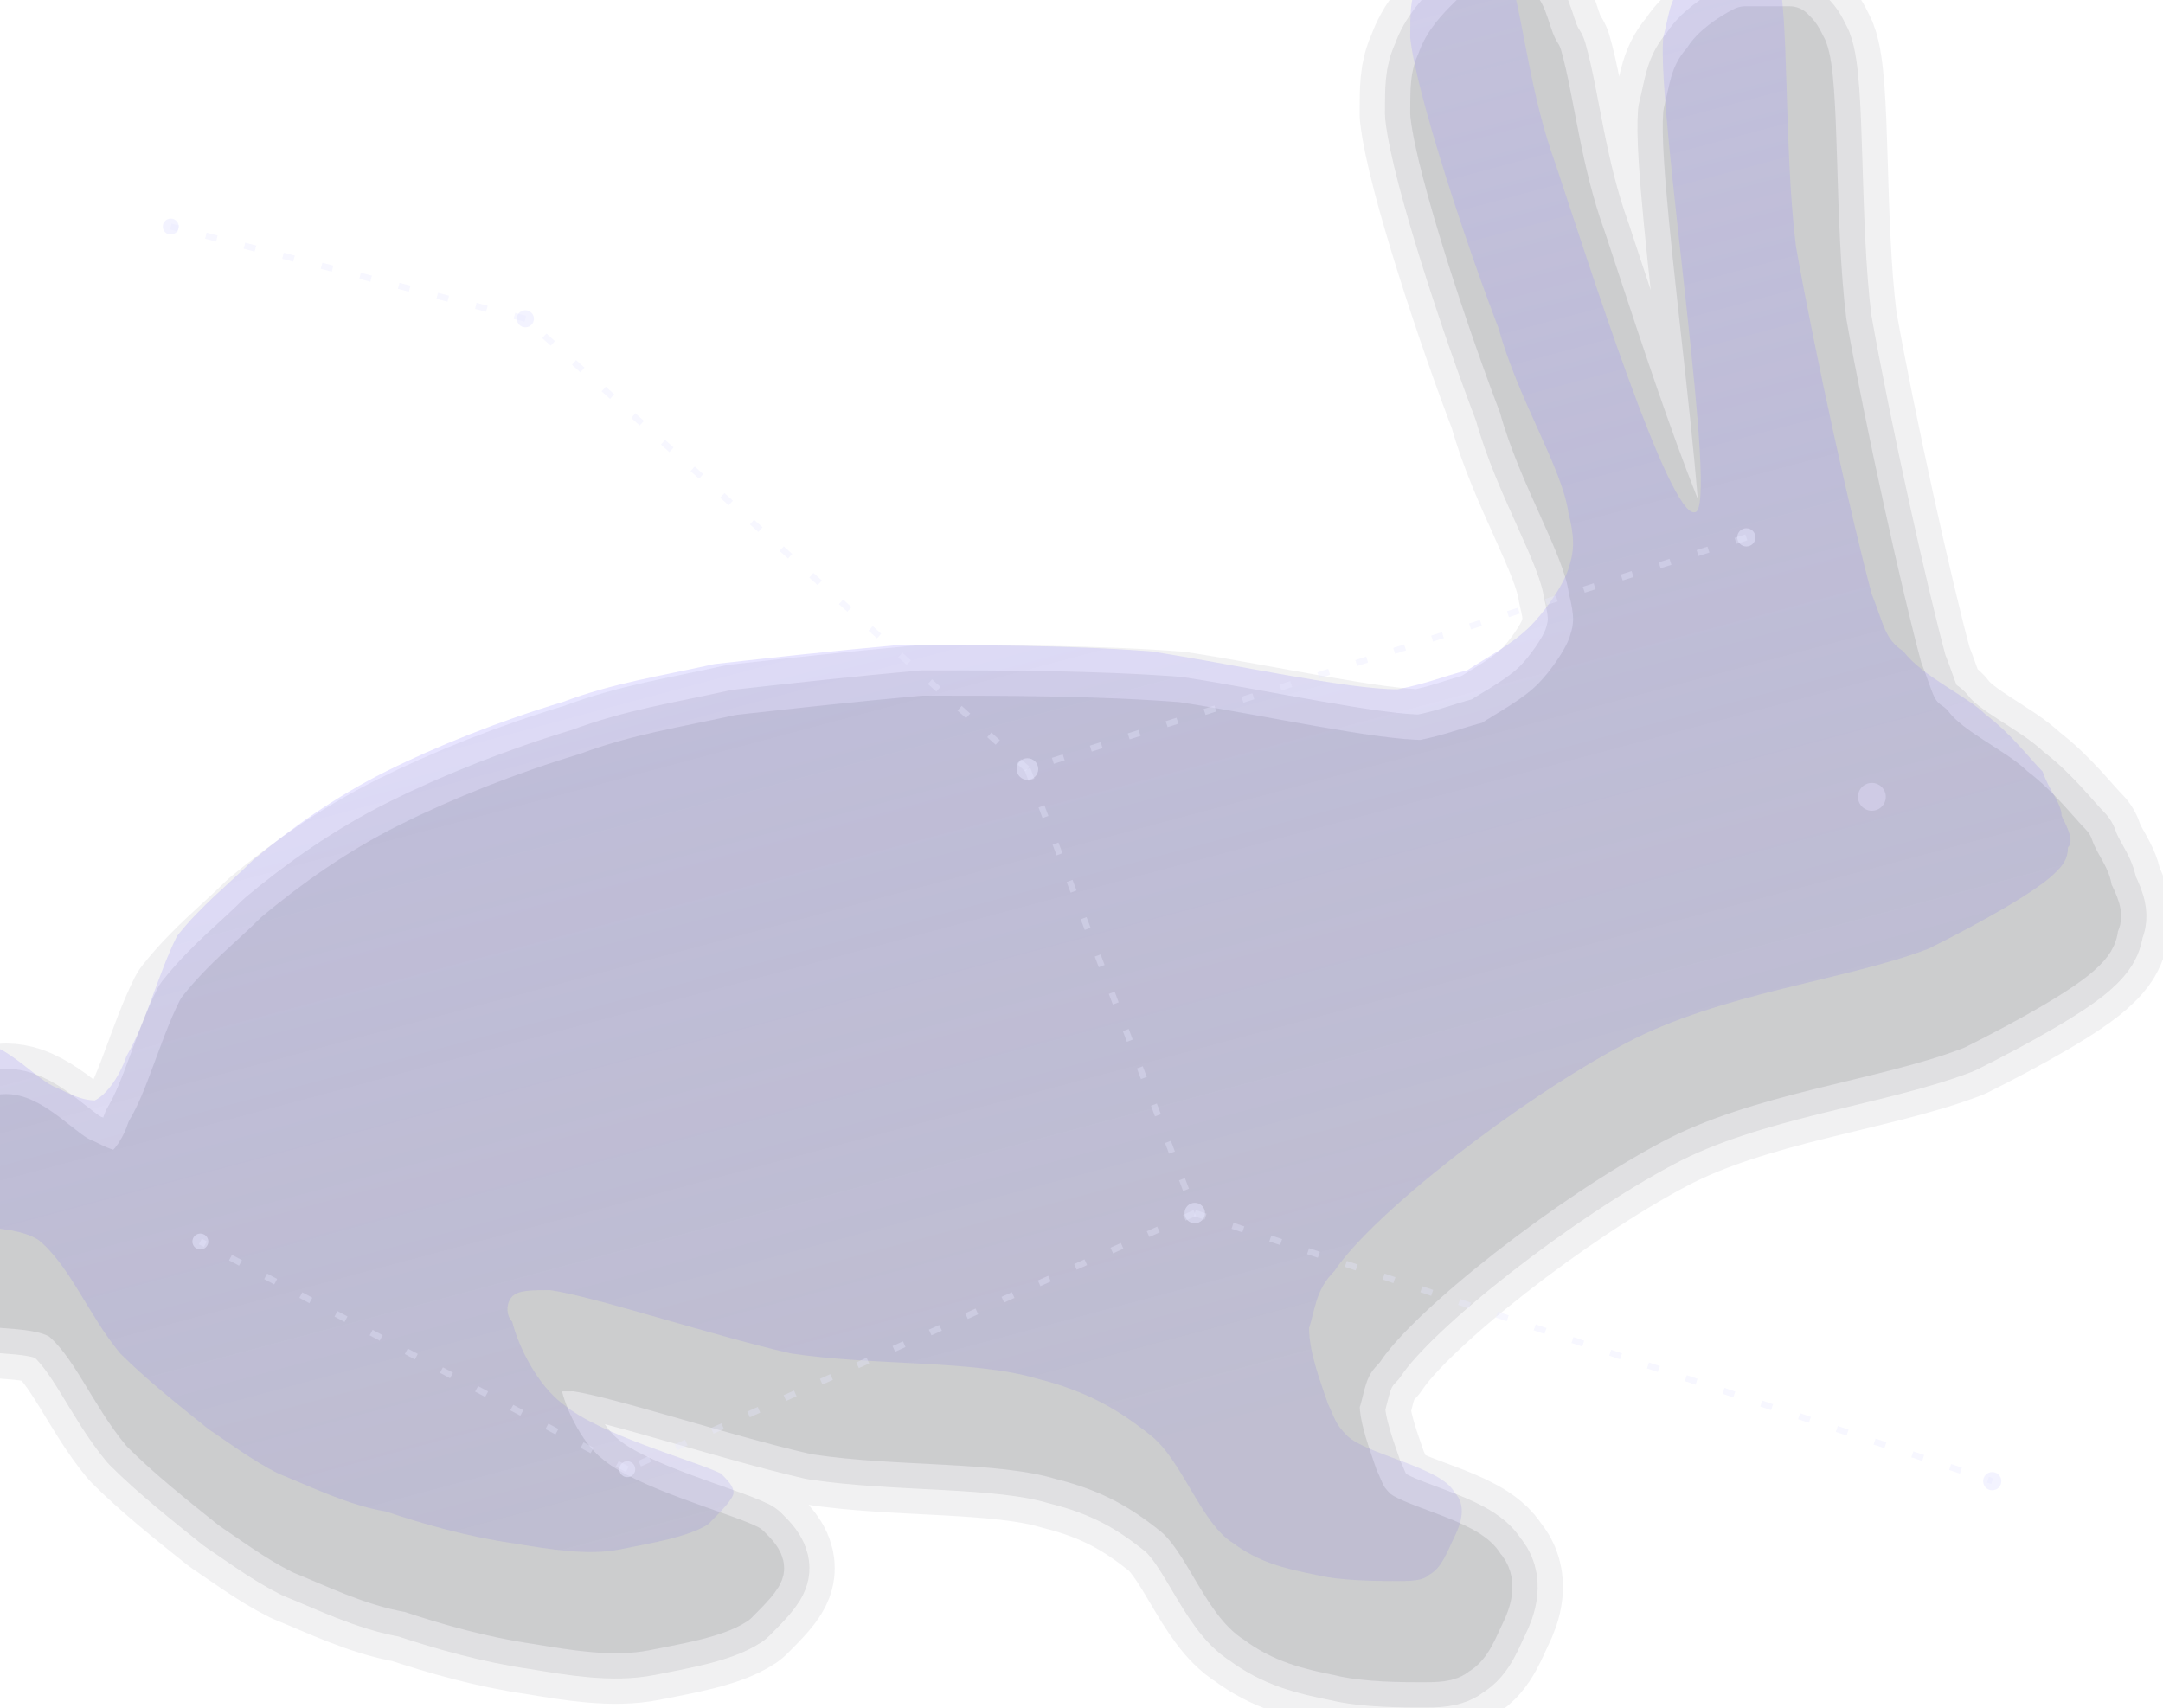
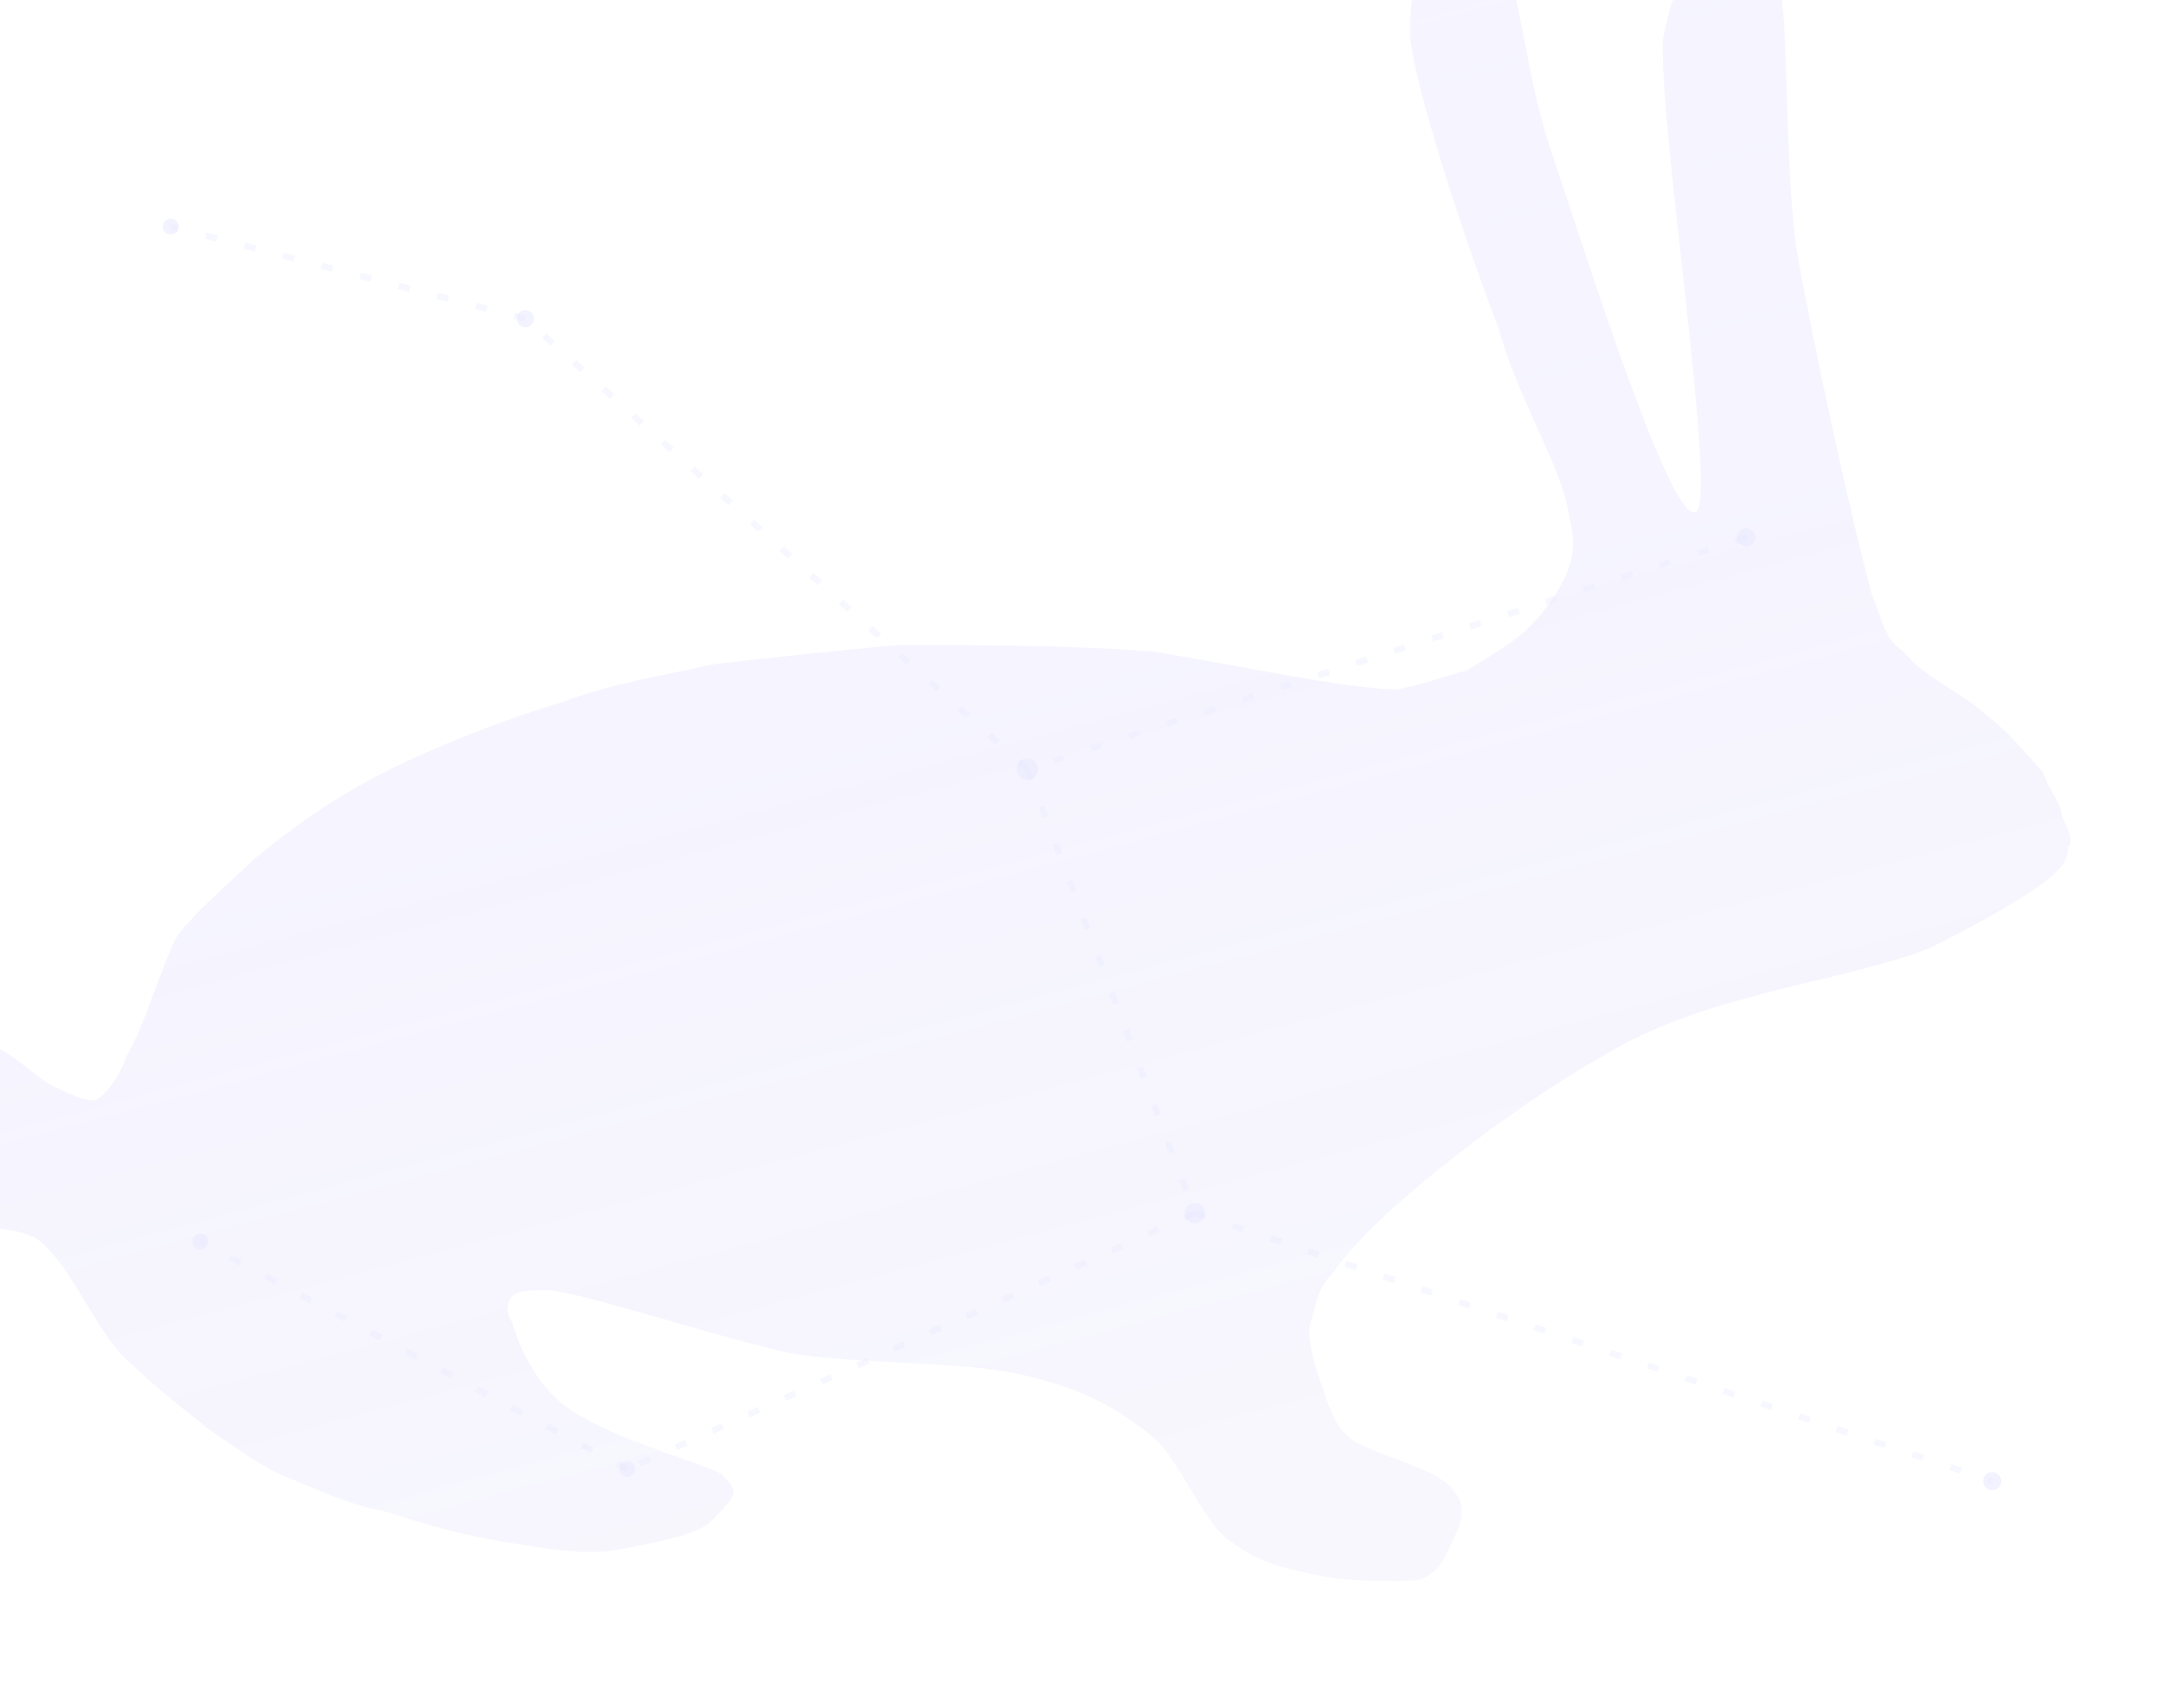
<svg xmlns="http://www.w3.org/2000/svg" viewBox="0 0 380 300" width="380" height="300">
  <defs>
    <linearGradient id="a1" x1="0" y1="0" x2=".35" y2="1">
      <stop offset="0" stop-color="#c4bcff" stop-opacity="0.32" />
      <stop offset=".55" stop-color="#8a7cff" stop-opacity="0.2" />
      <stop offset="1" stop-color="#6a5ae6" stop-opacity="0.13" />
    </linearGradient>
-     <clipPath id="a2">
-       <path d="M344 153C341 156 332 161 324 165C311 170 291 172 276 180C259 189 236 207 230 216C227 219 227 222 226 225C226 229 228 234 229 237C230 239 230 240 232 242C235 245 247 247 249 251C251 253 250 256 249 258C248 260 247 263 245 264C244 265 242 265 240 265C237 265 231 265 227 264C222 263 218 262 214 259C209 256 206 246 201 242C196 238 191 235 183 233C173 230 157 231 144 229C131 226 113 220 106 219C103 219 101 219 100 220C99 221 99 223 100 224C101 228 104 234 108 237C114 242 129 246 133 248C134 249 135 250 135 251C135 252 133 254 131 256C128 258 122 259 117 260C112 261 106 260 100 259C93 258 86 256 80 254C74 253 68 250 63 248C59 246 55 243 52 241C47 237 42 233 38 229C33 223 30 215 25 211C20 208 11 210 7 207C4 204 3 198 2 195C2 192 2 191 3 189C4 187 6 185 8 183C10 182 13 180 16 180C20 180 25 186 28 187C30 188 32 189 34 189C36 188 38 185 39 182C42 177 44 169 47 163C51 158 55 155 59 151C65 146 72 141 80 137C88 133 98 129 108 126C116 123 123 122 132 120C141 119 150 118 161 117C173 117 188 117 201 118C214 120 232 124 240 124C245 123 247 122 251 121C254 119 258 117 261 114C263 112 266 108 267 105C268 102 268 100 267 96C266 89 259 78 256 67C251 54 243 30 242 21C242 17 242 15 243 13C244 10 246 8 248 6C250 5 252 3 254 4C256 5 256 9 258 12C260 19 261 30 265 41C270 56 283 97 287 96C291 96 281 33 282 21C283 17 283 15 285 13C286 11 289 9 291 8C293 8 296 8 298 8C299 9 299 9 300 11C302 16 301 38 303 54C306 71 312 98 315 109C317 114 317 116 320 118C323 122 330 125 333 128C337 131 340 135 342 137C343 140 345 142 345 144C346 146 347 148 346 149C346 151 345 152 344 153Z" />
-     </clipPath>
  </defs>
  <g transform="matrix(1.111 0 0 1.111 -21.11 -16.67)">
    <g>
-       <g transform="matrix(1 0 0 1 4 12)" opacity="0.55">
-         <path d="M344 153C341 156 332 161 324 165C311 170 291 172 276 180C259 189 236 207 230 216C227 219 227 222 226 225C226 229 228 234 229 237C230 239 230 240 232 242C235 245 247 247 249 251C251 253 250 256 249 258C248 260 247 263 245 264C244 265 242 265 240 265C237 265 231 265 227 264C222 263 218 262 214 259C209 256 206 246 201 242C196 238 191 235 183 233C173 230 157 231 144 229C131 226 113 220 106 219C103 219 101 219 100 220C99 221 99 223 100 224C101 228 104 234 108 237C114 242 129 246 133 248C134 249 135 250 135 251C135 252 133 254 131 256C128 258 122 259 117 260C112 261 106 260 100 259C93 258 86 256 80 254C74 253 68 250 63 248C59 246 55 243 52 241C47 237 42 233 38 229C33 223 30 215 25 211C20 208 11 210 7 207C4 204 3 198 2 195C2 192 2 191 3 189C4 187 6 185 8 183C10 182 13 180 16 180C20 180 25 186 28 187C30 188 32 189 34 189C36 188 38 185 39 182C42 177 44 169 47 163C51 158 55 155 59 151C65 146 72 141 80 137C88 133 98 129 108 126C116 123 123 122 132 120C141 119 150 118 161 117C173 117 188 117 201 118C214 120 232 124 240 124C245 123 247 122 251 121C254 119 258 117 261 114C263 112 266 108 267 105C268 102 268 100 267 96C266 89 259 78 256 67C251 54 243 30 242 21C242 17 242 15 243 13C244 10 246 8 248 6C250 5 252 3 254 4C256 5 256 9 258 12C260 19 261 30 265 41C270 56 283 97 287 96C291 96 281 33 282 21C283 17 283 15 285 13C286 11 289 9 291 8C293 8 296 8 298 8C299 9 299 9 300 11C302 16 301 38 303 54C306 71 312 98 315 109C317 114 317 116 320 118C323 122 330 125 333 128C337 131 340 135 342 137C343 140 345 142 345 144C346 146 347 148 346 149C346 151 345 152 344 153Z" fill="#02030c" stroke="#02030c" stroke-width="24" stroke-linejoin="round" opacity="0.1" />
-         <path d="M344 153C341 156 332 161 324 165C311 170 291 172 276 180C259 189 236 207 230 216C227 219 227 222 226 225C226 229 228 234 229 237C230 239 230 240 232 242C235 245 247 247 249 251C251 253 250 256 249 258C248 260 247 263 245 264C244 265 242 265 240 265C237 265 231 265 227 264C222 263 218 262 214 259C209 256 206 246 201 242C196 238 191 235 183 233C173 230 157 231 144 229C131 226 113 220 106 219C103 219 101 219 100 220C99 221 99 223 100 224C101 228 104 234 108 237C114 242 129 246 133 248C134 249 135 250 135 251C135 252 133 254 131 256C128 258 122 259 117 260C112 261 106 260 100 259C93 258 86 256 80 254C74 253 68 250 63 248C59 246 55 243 52 241C47 237 42 233 38 229C33 223 30 215 25 211C20 208 11 210 7 207C4 204 3 198 2 195C2 192 2 191 3 189C4 187 6 185 8 183C10 182 13 180 16 180C20 180 25 186 28 187C30 188 32 189 34 189C36 188 38 185 39 182C42 177 44 169 47 163C51 158 55 155 59 151C65 146 72 141 80 137C88 133 98 129 108 126C116 123 123 122 132 120C141 119 150 118 161 117C173 117 188 117 201 118C214 120 232 124 240 124C245 123 247 122 251 121C254 119 258 117 261 114C263 112 266 108 267 105C268 102 268 100 267 96C266 89 259 78 256 67C251 54 243 30 242 21C242 17 242 15 243 13C244 10 246 8 248 6C250 5 252 3 254 4C256 5 256 9 258 12C260 19 261 30 265 41C270 56 283 97 287 96C291 96 281 33 282 21C283 17 283 15 285 13C286 11 289 9 291 8C293 8 296 8 298 8C299 9 299 9 300 11C302 16 301 38 303 54C306 71 312 98 315 109C317 114 317 116 320 118C323 122 330 125 333 128C337 131 340 135 342 137C343 140 345 142 345 144C346 146 347 148 346 149C346 151 345 152 344 153Z" fill="#02030c" stroke="#02030c" stroke-width="16" stroke-linejoin="round" opacity="0.14" />
-         <path d="M344 153C341 156 332 161 324 165C311 170 291 172 276 180C259 189 236 207 230 216C227 219 227 222 226 225C226 229 228 234 229 237C230 239 230 240 232 242C235 245 247 247 249 251C251 253 250 256 249 258C248 260 247 263 245 264C244 265 242 265 240 265C237 265 231 265 227 264C222 263 218 262 214 259C209 256 206 246 201 242C196 238 191 235 183 233C173 230 157 231 144 229C131 226 113 220 106 219C103 219 101 219 100 220C99 221 99 223 100 224C101 228 104 234 108 237C114 242 129 246 133 248C134 249 135 250 135 251C135 252 133 254 131 256C128 258 122 259 117 260C112 261 106 260 100 259C93 258 86 256 80 254C74 253 68 250 63 248C59 246 55 243 52 241C47 237 42 233 38 229C33 223 30 215 25 211C20 208 11 210 7 207C4 204 3 198 2 195C2 192 2 191 3 189C4 187 6 185 8 183C10 182 13 180 16 180C20 180 25 186 28 187C30 188 32 189 34 189C36 188 38 185 39 182C42 177 44 169 47 163C51 158 55 155 59 151C65 146 72 141 80 137C88 133 98 129 108 126C116 123 123 122 132 120C141 119 150 118 161 117C173 117 188 117 201 118C214 120 232 124 240 124C245 123 247 122 251 121C254 119 258 117 261 114C263 112 266 108 267 105C268 102 268 100 267 96C266 89 259 78 256 67C251 54 243 30 242 21C242 17 242 15 243 13C244 10 246 8 248 6C250 5 252 3 254 4C256 5 256 9 258 12C260 19 261 30 265 41C270 56 283 97 287 96C291 96 281 33 282 21C283 17 283 15 285 13C286 11 289 9 291 8C293 8 296 8 298 8C299 9 299 9 300 11C302 16 301 38 303 54C306 71 312 98 315 109C317 114 317 116 320 118C323 122 330 125 333 128C337 131 340 135 342 137C343 140 345 142 345 144C346 146 347 148 346 149C346 151 345 152 344 153Z" fill="#02030c" stroke="#02030c" stroke-width="8" stroke-linejoin="round" opacity="0.18" />
-       </g>
      <g>
-         <path d="M344 153C341 156 332 161 324 165C311 170 291 172 276 180C259 189 236 207 230 216C227 219 227 222 226 225C226 229 228 234 229 237C230 239 230 240 232 242C235 245 247 247 249 251C251 253 250 256 249 258C248 260 247 263 245 264C244 265 242 265 240 265C237 265 231 265 227 264C222 263 218 262 214 259C209 256 206 246 201 242C196 238 191 235 183 233C173 230 157 231 144 229C131 226 113 220 106 219C103 219 101 219 100 220C99 221 99 223 100 224C101 228 104 234 108 237C114 242 129 246 133 248C134 249 135 250 135 251C135 252 133 254 131 256C128 258 122 259 117 260C112 261 106 260 100 259C93 258 86 256 80 254C74 253 68 250 63 248C59 246 55 243 52 241C47 237 42 233 38 229C33 223 30 215 25 211C20 208 11 210 7 207C4 204 3 198 2 195C2 192 2 191 3 189C4 187 6 185 8 183C10 182 13 180 16 180C20 180 25 186 28 187C30 188 32 189 34 189C36 188 38 185 39 182C42 177 44 169 47 163C51 158 55 155 59 151C65 146 72 141 80 137C88 133 98 129 108 126C116 123 123 122 132 120C141 119 150 118 161 117C173 117 188 117 201 118C214 120 232 124 240 124C245 123 247 122 251 121C254 119 258 117 261 114C263 112 266 108 267 105C268 102 268 100 267 96C266 89 259 78 256 67C251 54 243 30 242 21C242 17 242 15 243 13C244 10 246 8 248 6C250 5 252 3 254 4C256 5 256 9 258 12C260 19 261 30 265 41C270 56 283 97 287 96C291 96 281 33 282 21C283 17 283 15 285 13C286 11 289 9 291 8C293 8 296 8 298 8C299 9 299 9 300 11C302 16 301 38 303 54C306 71 312 98 315 109C317 114 317 116 320 118C323 122 330 125 333 128C337 131 340 135 342 137C343 140 345 142 345 144C346 146 347 148 346 149C346 151 345 152 344 153Z" fill="url(#a1)" />
-         <circle cx="315" cy="141" r="2.2" fill="#e6e2ff" fill-opacity="0.4" />
+         <path d="M344 153C341 156 332 161 324 165C311 170 291 172 276 180C259 189 236 207 230 216C227 219 227 222 226 225C226 229 228 234 229 237C230 239 230 240 232 242C235 245 247 247 249 251C251 253 250 256 249 258C248 260 247 263 245 264C244 265 242 265 240 265C237 265 231 265 227 264C222 263 218 262 214 259C209 256 206 246 201 242C196 238 191 235 183 233C173 230 157 231 144 229C131 226 113 220 106 219C103 219 101 219 100 220C99 221 99 223 100 224C101 228 104 234 108 237C114 242 129 246 133 248C134 249 135 250 135 251C135 252 133 254 131 256C128 258 122 259 117 260C112 261 106 260 100 259C93 258 86 256 80 254C74 253 68 250 63 248C59 246 55 243 52 241C47 237 42 233 38 229C33 223 30 215 25 211C20 208 11 210 7 207C4 204 3 198 2 195C2 192 2 191 3 189C4 187 6 185 8 183C10 182 13 180 16 180C20 180 25 186 28 187C30 188 32 189 34 189C36 188 38 185 39 182C42 177 44 169 47 163C51 158 55 155 59 151C65 146 72 141 80 137C88 133 98 129 108 126C116 123 123 122 132 120C141 119 150 118 161 117C173 117 188 117 201 118C214 120 232 124 240 124C245 123 247 122 251 121C254 119 258 117 261 114C263 112 266 108 267 105C268 102 268 100 267 96C266 89 259 78 256 67C251 54 243 30 242 21C242 17 242 15 243 13C244 10 246 8 248 6C250 5 252 3 254 4C256 5 256 9 258 12C260 19 261 30 265 41C270 56 283 97 287 96C291 96 281 33 282 21C283 17 283 15 285 13C286 11 289 9 291 8C293 8 296 8 298 8C299 9 299 9 300 11C302 16 301 38 303 54C306 71 312 98 315 109C317 114 317 116 320 118C323 122 330 125 333 128C337 131 340 135 342 137C343 140 345 142 345 144C346 146 347 148 346 149C346 151 345 152 344 153Z" fill="url(#a1)" opacity="0.4" />
      </g>
    </g>
  </g>
  <line x1="306.8" y1="94.4" x2="180.5" y2="135.1" fill="#000000" stroke-opacity="0.34" stroke="#e8e9ff" stroke-width="1.1" stroke-dasharray="2, 5" />
  <line x1="180.5" y1="135.1" x2="92.3" y2="56" fill="#000000" stroke-opacity="0.34" stroke="#e8e9ff" stroke-width="1.1" stroke-dasharray="2, 5" />
  <line x1="92.3" y1="56" x2="30" y2="39.8" fill="#000000" stroke-opacity="0.34" stroke="#e8e9ff" stroke-width="1.1" stroke-dasharray="2, 5" />
  <line x1="180.5" y1="135.1" x2="209.9" y2="213.1" fill="#000000" stroke-opacity="0.34" stroke="#e8e9ff" stroke-width="1.1" stroke-dasharray="2, 5" />
  <line x1="209.9" y1="213.1" x2="350" y2="260.2" fill="#000000" stroke-opacity="0.34" stroke="#e8e9ff" stroke-width="1.1" stroke-dasharray="2, 5" />
  <line x1="209.9" y1="213.1" x2="110.2" y2="258.1" fill="#000000" stroke-opacity="0.34" stroke="#e8e9ff" stroke-width="1.1" stroke-dasharray="2, 5" />
  <line x1="110.2" y1="258.1" x2="35.2" y2="218.1" fill="#000000" stroke-opacity="0.34" stroke="#e8e9ff" stroke-width="1.1" stroke-dasharray="2, 5" />
  <circle cx="306.8" cy="94.4" r="1.6" fill-opacity="0.5" fill="#e8e9ff" />
  <circle cx="180.5" cy="135.1" r="1.9" fill-opacity="0.5" fill="#e8e9ff" />
  <circle cx="92.3" cy="56" r="1.5" fill-opacity="0.5" fill="#e8e9ff" />
  <circle cx="30" cy="39.8" r="1.4" fill-opacity="0.5" fill="#e8e9ff" />
  <circle cx="209.9" cy="213.1" r="1.8" fill-opacity="0.5" fill="#e8e9ff" />
  <circle cx="350" cy="260.2" r="1.6" fill-opacity="0.5" fill="#e8e9ff" />
  <circle cx="110.2" cy="258.1" r="1.4" fill-opacity="0.5" fill="#e8e9ff" />
  <circle cx="35.2" cy="218.1" r="1.4" fill-opacity="0.5" fill="#e8e9ff" />
</svg>
